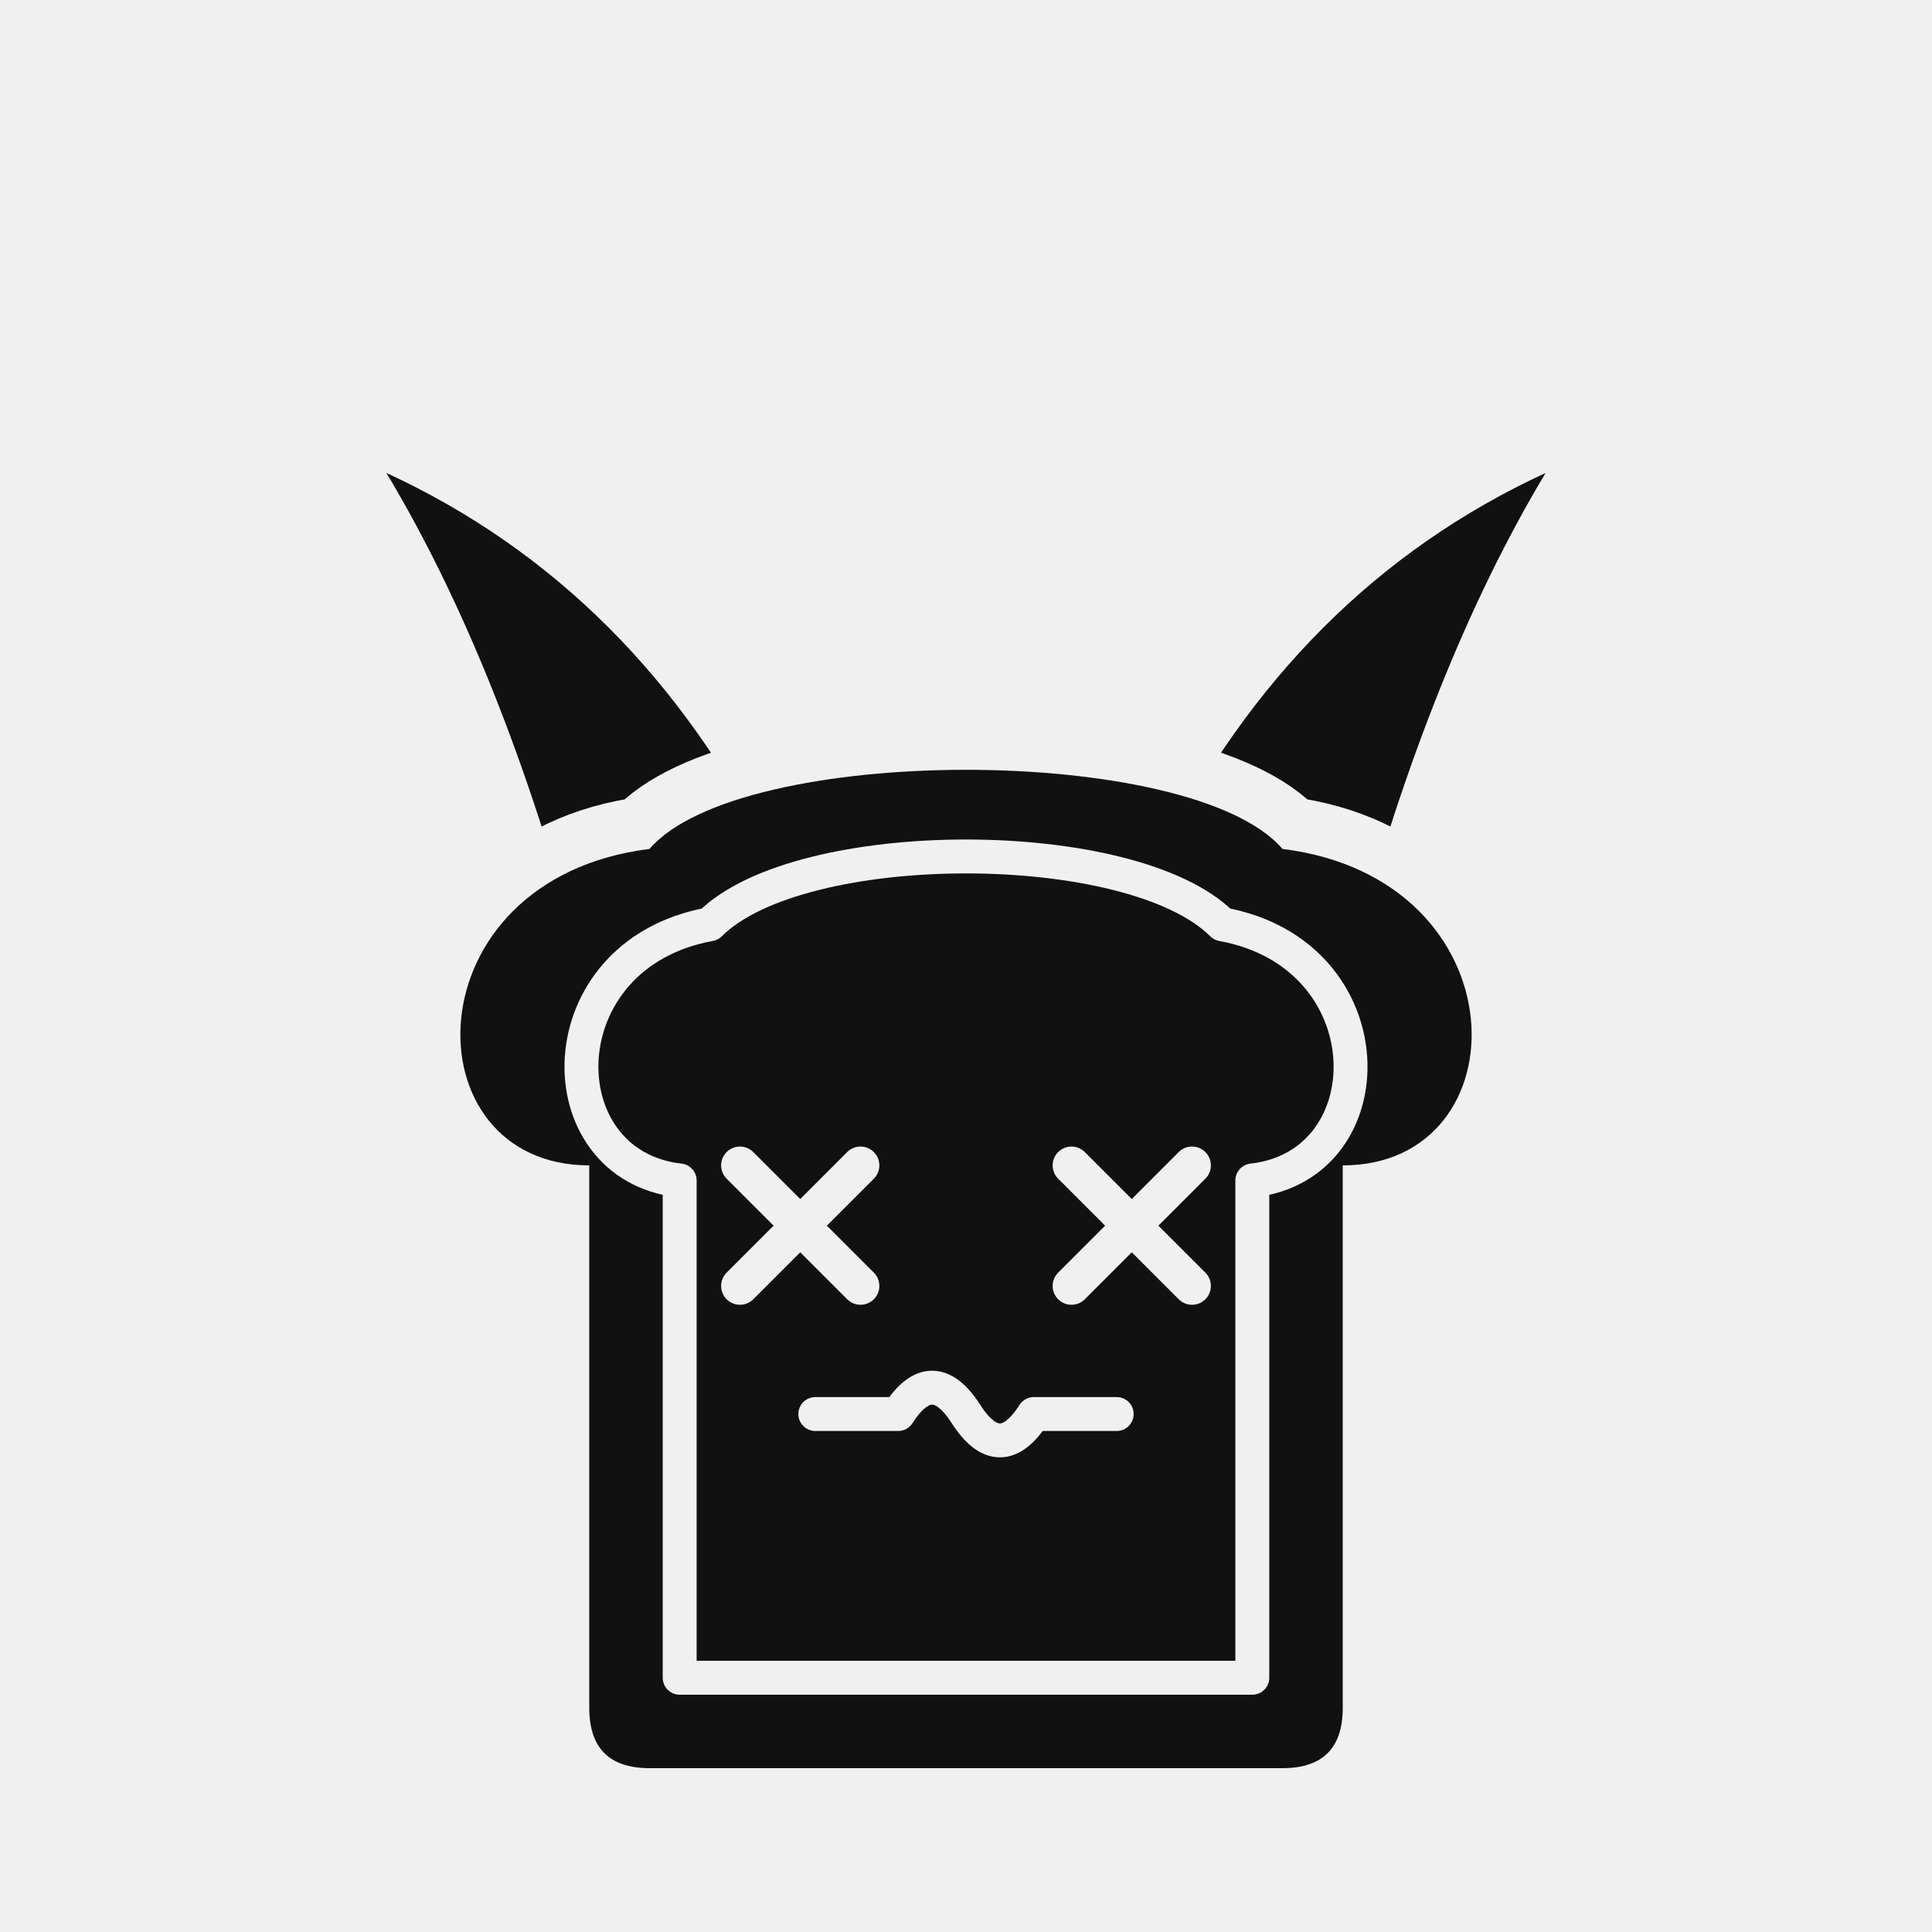
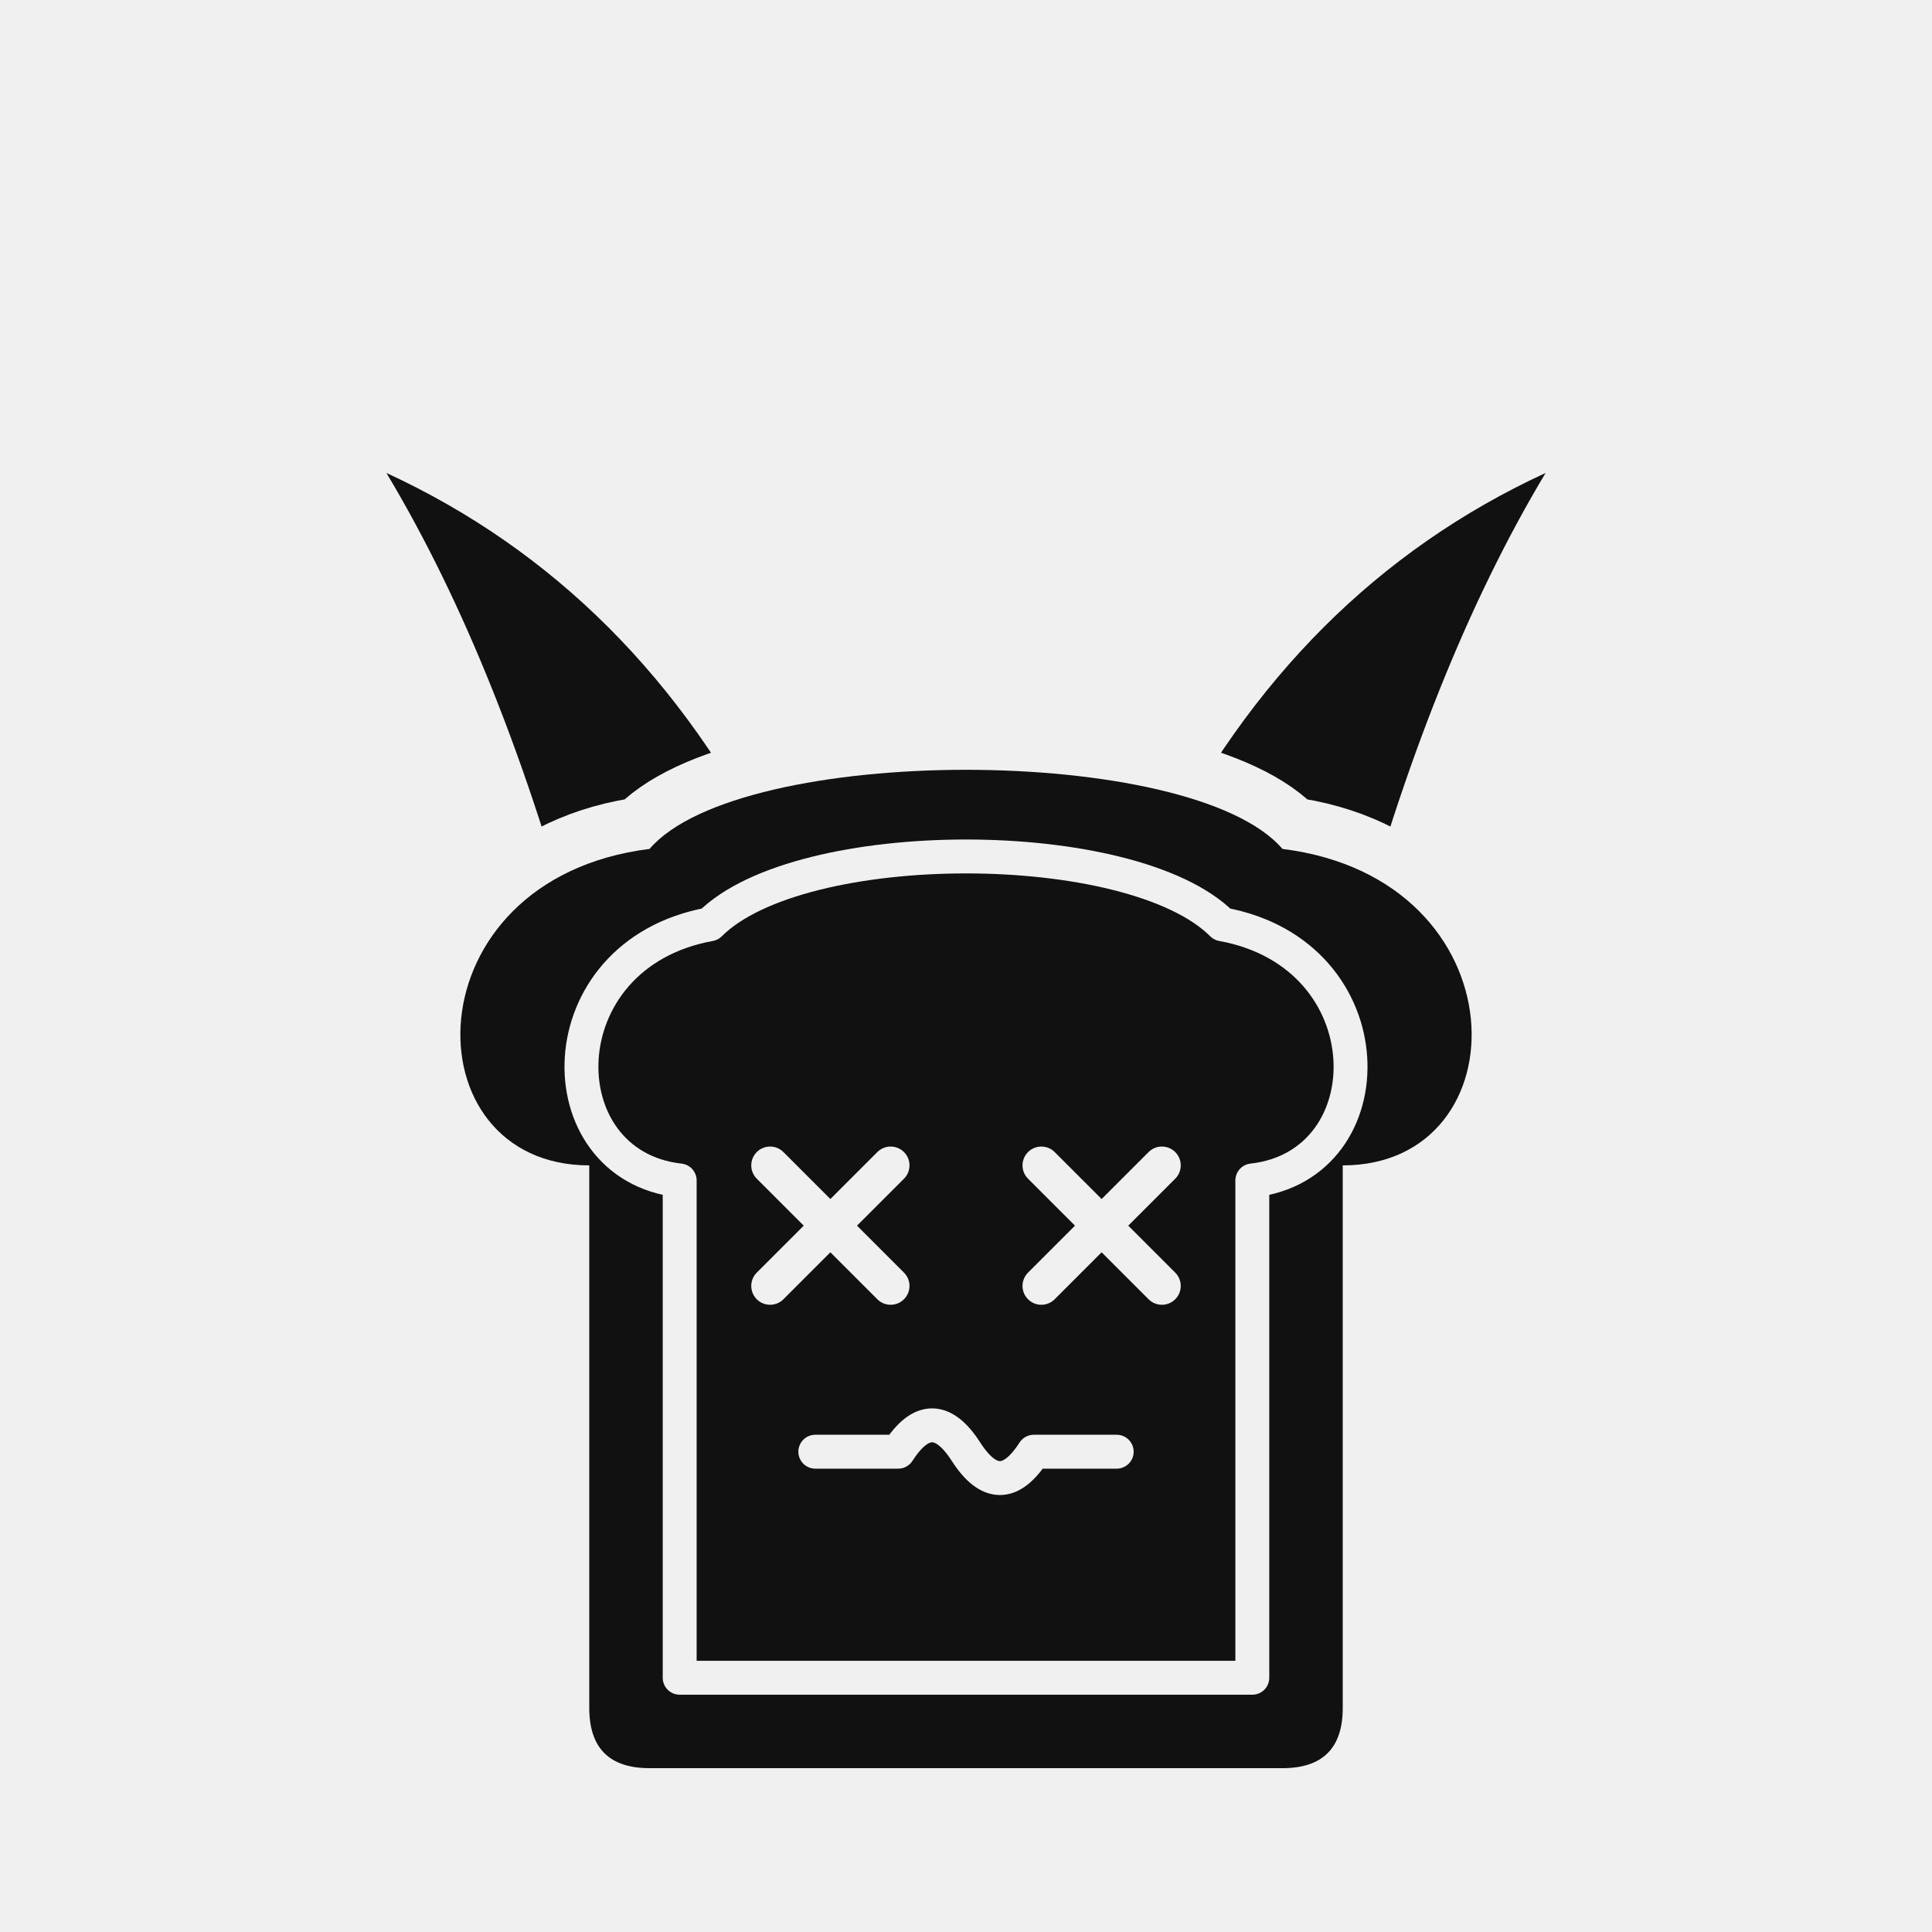
<svg xmlns="http://www.w3.org/2000/svg" viewBox="0 0 200 200" width="1000" height="1000" role="img" aria-label="Little Devil">
-   <mask id="m-little-devil-1" maskUnits="userSpaceOnUse" x="0" y="0" width="200" height="200">
+   <mask id="m-little-devil-2" maskUnits="userSpaceOnUse" x="0" y="0" width="200" height="200">
    <rect width="200" height="200" fill="#000" />
    <g fill="#fff" stroke="none">
      <path d="M60,98.96 Q52,68.96 40,48.96 Q66,60.96 80,88.96 Z" />
      <g transform="translate(200,0) scale(-1,1)">
        <path d="M60,98.96 Q52,68.96 40,48.96 Q66,60.96 80,88.96 Z" />
      </g>
    </g>
    <g fill="#000" stroke="#000" stroke-width="14" stroke-linejoin="round">
      <g transform="translate(100,130) scale(0.78) translate(-100,-118)">
        <path d="M50,106 C26,106 26,68 58,64 C70,50 130,50 142,64 C174,68 174,106 150,106 L150,178 Q150,186 142,186 L58,186 Q50,186 50,178 Z" />
      </g>
    </g>
    <g fill="#fff" stroke="none">
      <g transform="translate(100,130) scale(0.78) translate(-100,-118)">
        <path d="M50,106 C26,106 26,68 58,64 C70,50 130,50 142,64 C174,68 174,106 150,106 L150,178 Q150,186 142,186 L58,186 Q50,186 50,178 Z" />
      </g>
    </g>
    <g transform="translate(100,130) scale(0.78) translate(-100,-118)">
      <path d="M62,108 C44,106 44,78 66,74 C78,62 122,62 134,74 C156,78 156,106 138,108 L138,174 L62,174 Z" fill="none" stroke="#000" stroke-width="4.5" stroke-linejoin="round" />
-       <g transform="translate(0,-12)">
+       <g transform="translate(4,-12)">
        <path d="M70,118 L86,134 M86,118 L70,134" stroke="#000" stroke-width="5" stroke-linecap="round" />
      </g>
-       <g transform="translate(0,-12)">
+       <g transform="translate(-4,-12)">
        <path d="M114,118 L130,134 M130,118 L114,134" stroke="#000" stroke-width="5" stroke-linecap="round" />
      </g>
-       <g transform="translate(0,-12)">
+       <g transform="translate(0,-7)">
        <path d="M80,151 L91,151 Q95.5,144 100,151 Q104.5,158 109,151 L120,151" fill="none" stroke="#000" stroke-width="4.5" stroke-linecap="round" stroke-linejoin="round" />
      </g>
    </g>
  </mask>
-   <rect width="200" height="200" fill="#111111" mask="url(#m-little-devil-1)" />
+   <rect width="200" height="200" fill="#111111" mask="url(#m-little-devil-2)" />
</svg>
